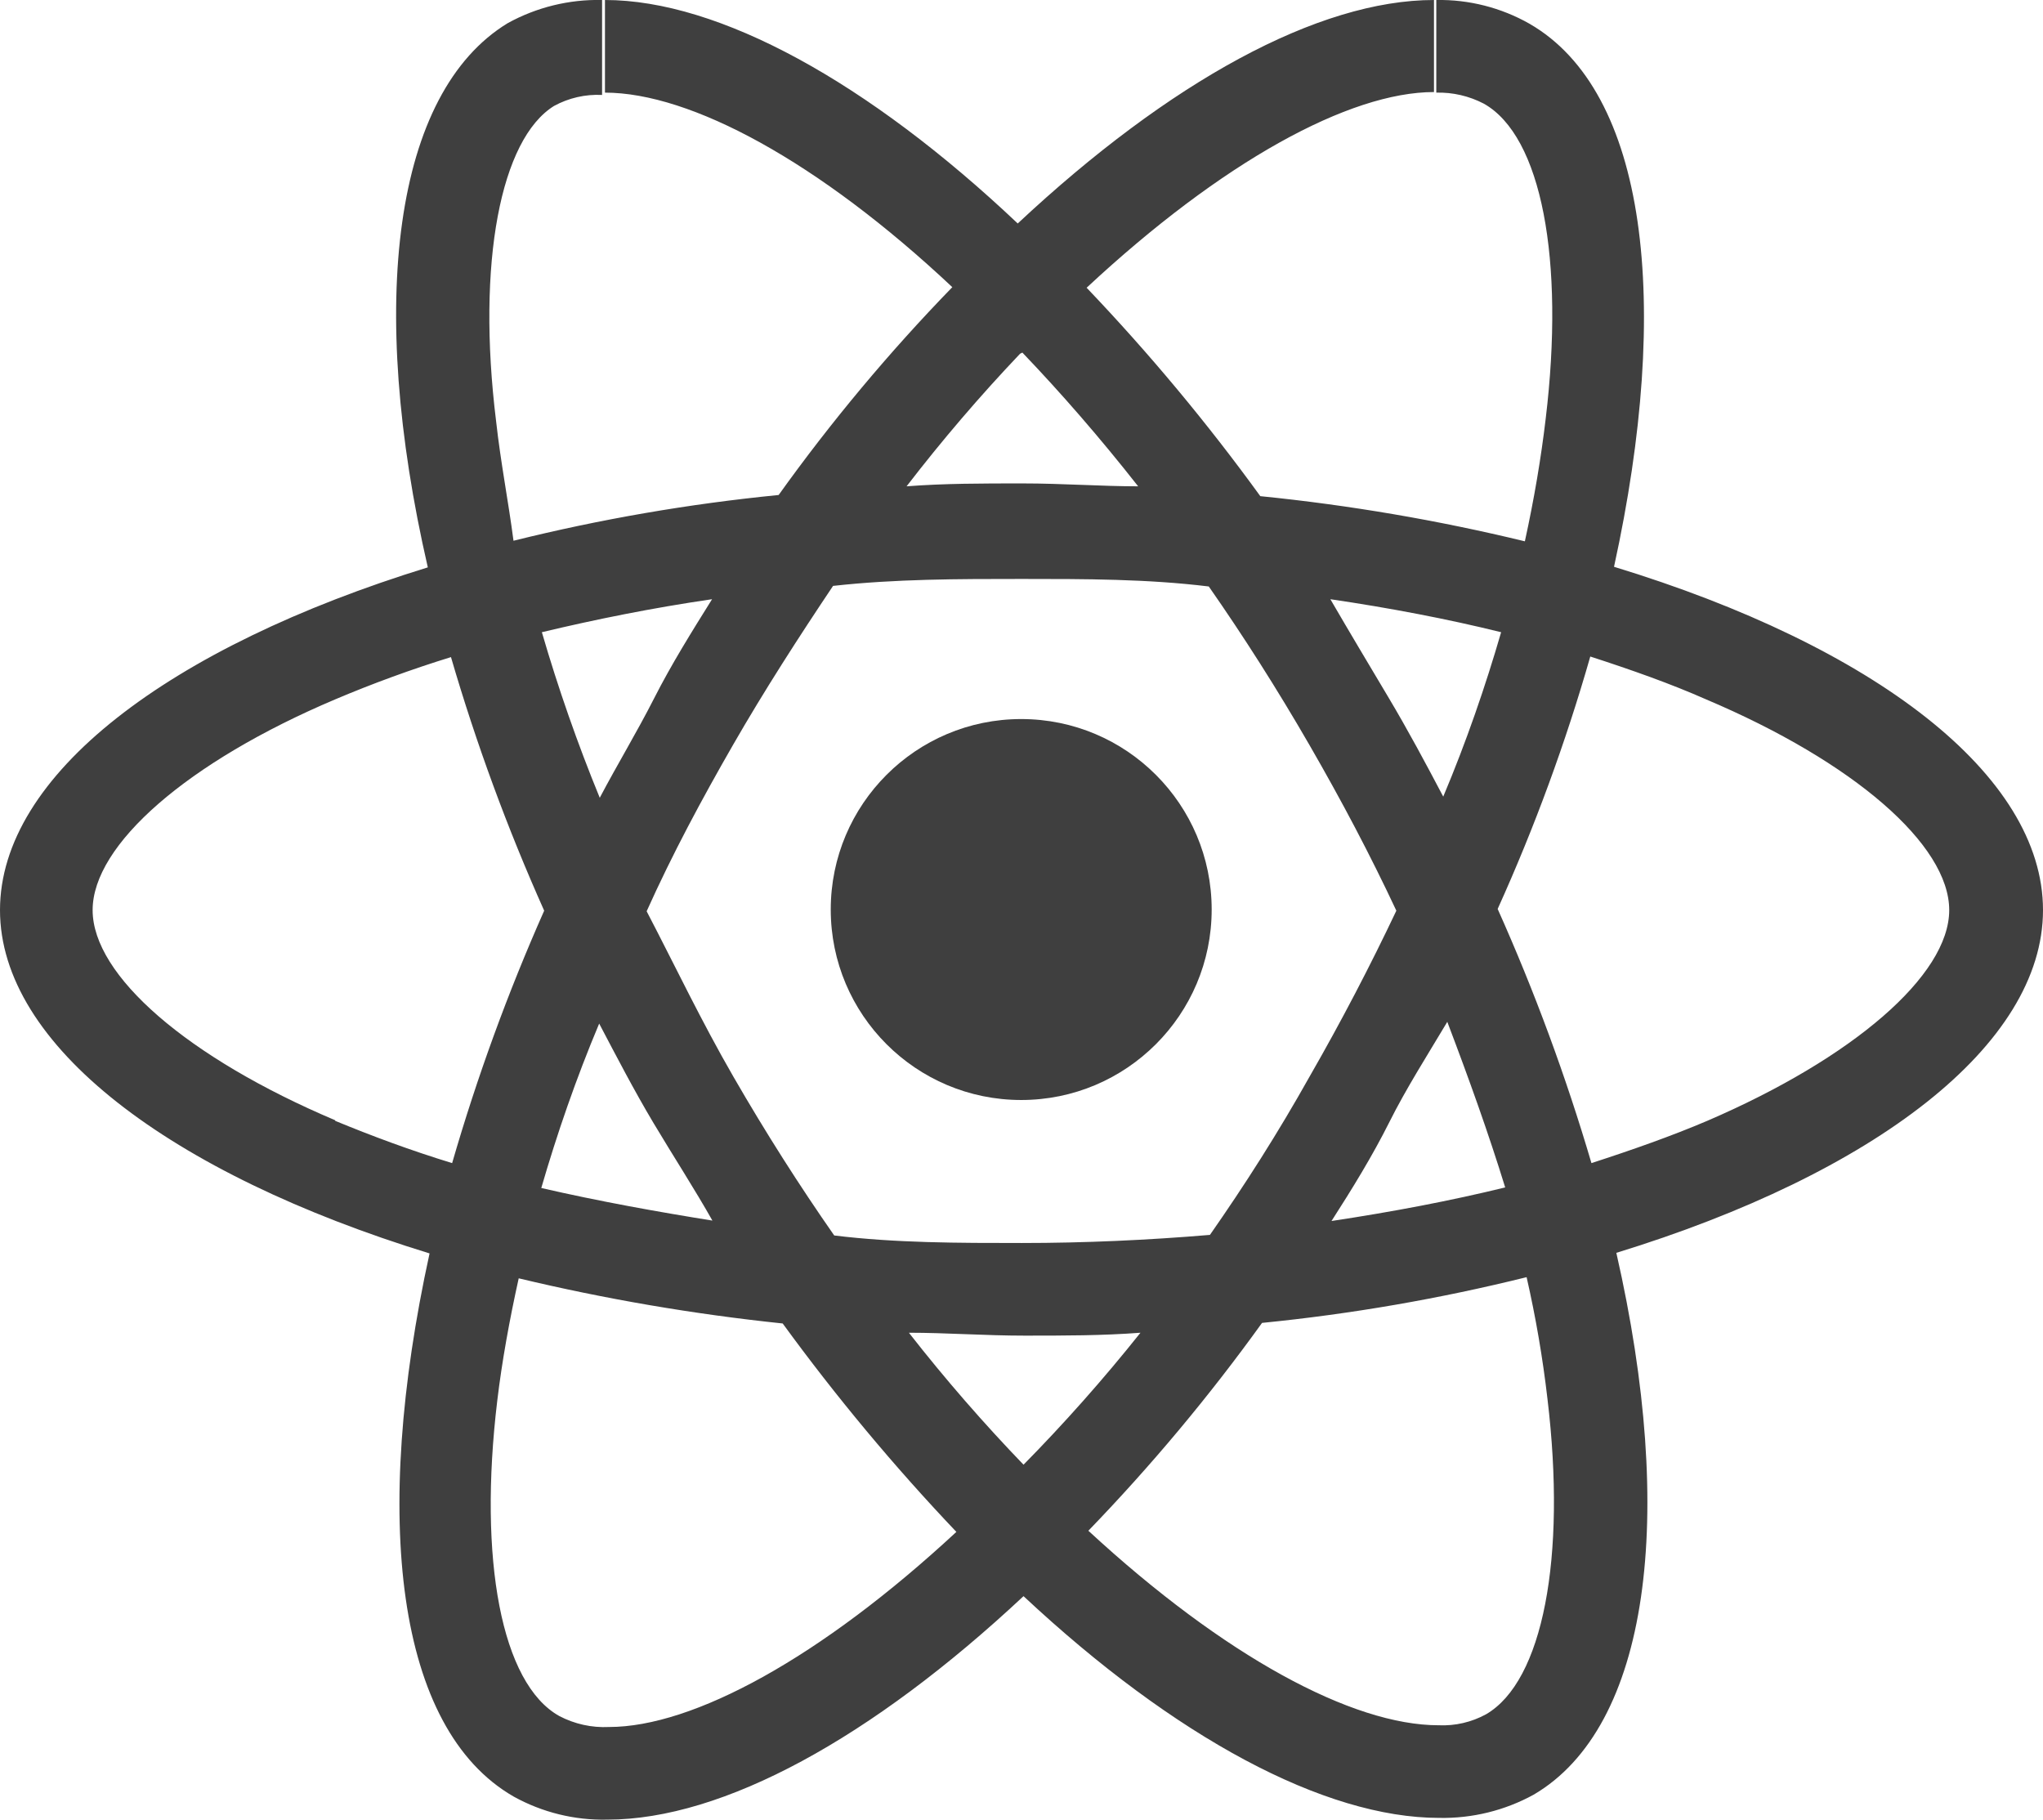
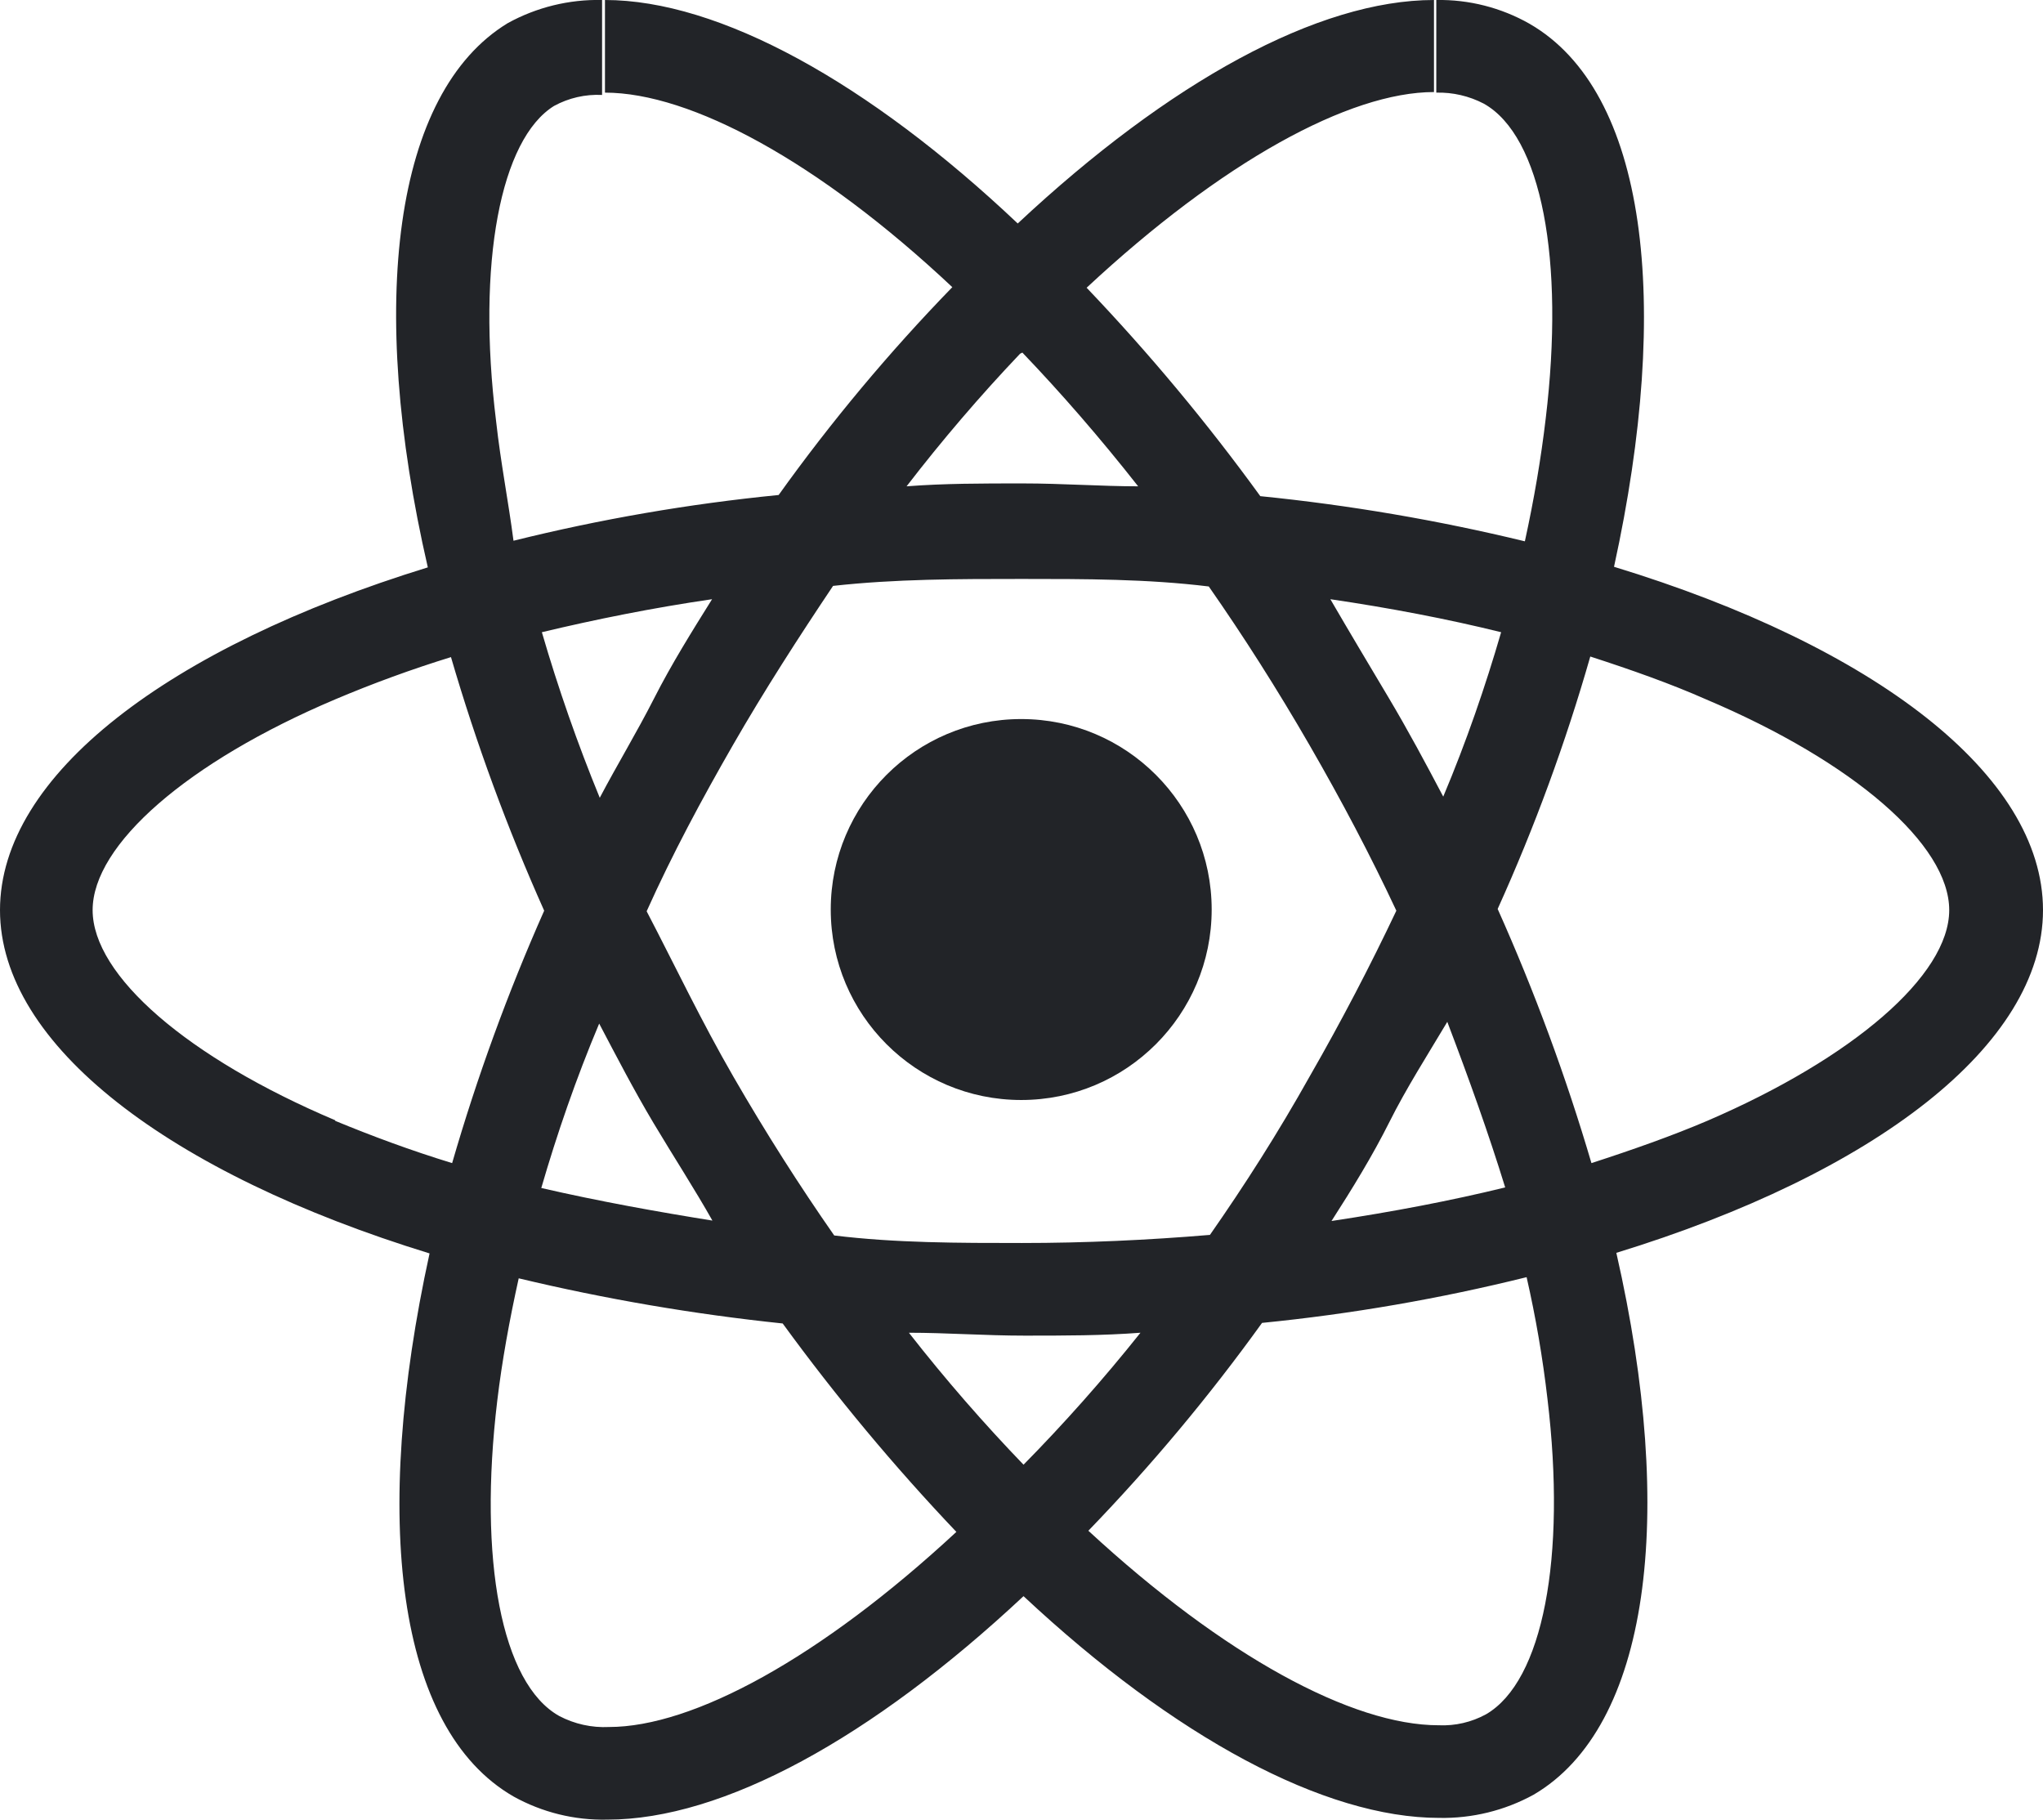
<svg xmlns="http://www.w3.org/2000/svg" viewBox="0 0 35.29 31.43">
  <g>
-     <path d="M35.29,15.72c0-2.34-2.92-4.56-7.41-5.93,1-4.57.57-8.21-1.46-9.38A3.15,3.15,0,0,0,24.81,0v1.6a1.68,1.68,0,0,1,.82.19c1,.56,1.4,2.7,1.07,5.44-.08.68-.2,1.39-.36,2.12a33.69,33.69,0,0,0-4.57-.78,34.82,34.82,0,0,0-3-3.6c2.34-2.18,4.54-3.38,6-3.38V0c-2,0-4.57,1.41-7.19,3.86C15,1.42,12.42,0,10.45,0v1.6c1.48,0,3.69,1.19,6,3.36a31.33,31.33,0,0,0-3,3.59,32.07,32.07,0,0,0-4.58.79C8.78,8.65,8.65,8,8.57,7.28c-.34-2.75.08-4.88,1-5.45a1.57,1.57,0,0,1,.83-.19V0a3.23,3.23,0,0,0-1.63.4C6.8,1.6,6.34,5.24,7.39,9.8,2.91,11.18,0,13.39,0,15.72s2.93,4.55,7.42,5.93c-1,4.57-.58,8.21,1.45,9.38a3.19,3.19,0,0,0,1.62.4c2,0,4.57-1.41,7.19-3.86,2.61,2.44,5.2,3.83,7.18,3.83a3.26,3.26,0,0,0,1.63-.4c2-1.17,2.47-4.8,1.43-9.36C32.38,20.27,35.29,18.05,35.29,15.72Zm-9.36-4.8c-.27.93-.6,1.89-1,2.84-.3-.57-.61-1.15-.95-1.72s-.68-1.14-1-1.69C24,10.5,25,10.69,25.93,10.92Zm-3.3,7.66c-.56,1-1.13,1.89-1.73,2.75-1.07.09-2.16.14-3.25.14s-2.18,0-3.24-.13c-.6-.86-1.18-1.77-1.74-2.74s-1-1.9-1.5-2.86c.45-1,.95-1.93,1.49-2.87S13.8,11,14.39,10.12C15.47,10,16.55,10,17.65,10s2.17,0,3.23.13c.6.86,1.18,1.77,1.74,2.74s1.05,1.9,1.5,2.86C23.67,16.68,23.17,17.64,22.63,18.58ZM25,17.65c.38,1,.71,1.92,1,2.86-.94.23-1.94.42-3,.58.36-.56.71-1.13,1-1.71S24.66,18.22,25,17.65Zm-7.3,7.67a29.22,29.22,0,0,1-2-2.3c.65,0,1.31.05,2,.05s1.34,0,2-.05A29.12,29.12,0,0,1,17.66,25.32Zm-5.35-4.23c-1-.16-2-.34-3-.57.27-.93.6-1.89,1-2.84.3.57.6,1.15.94,1.72S12,20.54,12.31,21.09Zm5.31-15c.67.7,1.34,1.47,2,2.31-.64,0-1.3-.05-2-.05s-1.35,0-2,.05A29,29,0,0,1,17.62,6.11ZM12.3,10.35c-.35.56-.7,1.12-1,1.71s-.64,1.15-.94,1.72a28.59,28.59,0,0,1-1-2.86C10.28,10.7,11.27,10.5,12.3,10.35Zm-6.51,9C3.24,18.27,1.6,16.85,1.6,15.72s1.64-2.56,4.19-3.64a21.09,21.09,0,0,1,2-.73A34.2,34.2,0,0,0,9.4,15.73a34.2,34.2,0,0,0-1.59,4.36C7.09,19.87,6.42,19.62,5.79,19.36ZM9.66,29.64c-1-.56-1.4-2.7-1.07-5.45.08-.67.21-1.39.37-2.11a35.45,35.45,0,0,0,4.56.78,36,36,0,0,0,3,3.6c-2.35,2.18-4.55,3.37-6,3.37A1.67,1.67,0,0,1,9.66,29.64Zm17.07-5.48c.33,2.75-.08,4.88-1.06,5.45a1.56,1.56,0,0,1-.82.19c-1.49,0-3.7-1.19-6.05-3.36a32.45,32.45,0,0,0,3-3.59,32.17,32.17,0,0,0,4.57-.79A19.49,19.49,0,0,1,26.73,24.16Zm2.76-4.8c-.61.26-1.29.5-2,.73a34.88,34.88,0,0,0-1.62-4.39,31.85,31.85,0,0,0,1.6-4.36c.71.23,1.39.47,2,.74,2.55,1.08,4.2,2.51,4.2,3.64S32,18.28,29.49,19.36Z" fill="#3F3F3F" />
-     <path d="M17.64,19a3.29,3.29,0,1,0-3.29-3.29A3.29,3.29,0,0,0,17.64,19Z" fill="#3F3F3F" />
+     <path d="M35.29,15.72c0-2.34-2.92-4.56-7.41-5.93,1-4.57.57-8.21-1.46-9.38A3.15,3.15,0,0,0,24.81,0v1.6a1.68,1.68,0,0,1,.82.19c1,.56,1.4,2.7,1.07,5.44-.08.68-.2,1.39-.36,2.12a33.69,33.69,0,0,0-4.57-.78,34.82,34.82,0,0,0-3-3.6c2.34-2.18,4.54-3.38,6-3.38V0c-2,0-4.57,1.41-7.19,3.86C15,1.42,12.42,0,10.45,0v1.6c1.48,0,3.69,1.19,6,3.36a31.33,31.33,0,0,0-3,3.59,32.07,32.07,0,0,0-4.58.79C8.78,8.65,8.65,8,8.57,7.28c-.34-2.75.08-4.88,1-5.45a1.57,1.57,0,0,1,.83-.19V0a3.23,3.23,0,0,0-1.63.4C6.8,1.6,6.34,5.24,7.39,9.8,2.91,11.18,0,13.39,0,15.72s2.93,4.55,7.42,5.93c-1,4.57-.58,8.21,1.45,9.38a3.19,3.19,0,0,0,1.62.4c2,0,4.57-1.41,7.19-3.86,2.61,2.44,5.2,3.83,7.18,3.83a3.26,3.26,0,0,0,1.63-.4c2-1.17,2.47-4.8,1.43-9.36C32.38,20.27,35.29,18.05,35.29,15.72Zm-9.36-4.8c-.27.93-.6,1.89-1,2.84-.3-.57-.61-1.15-.95-1.72s-.68-1.14-1-1.69C24,10.5,25,10.69,25.93,10.92Zm-3.3,7.66c-.56,1-1.13,1.89-1.73,2.75-1.07.09-2.16.14-3.25.14s-2.18,0-3.24-.13c-.6-.86-1.18-1.77-1.74-2.74s-1-1.9-1.5-2.86c.45-1,.95-1.93,1.49-2.87S13.8,11,14.39,10.12C15.47,10,16.55,10,17.65,10s2.17,0,3.23.13c.6.86,1.18,1.77,1.74,2.74s1.05,1.9,1.5,2.86C23.67,16.68,23.17,17.64,22.63,18.58ZM25,17.65c.38,1,.71,1.92,1,2.86-.94.23-1.94.42-3,.58.36-.56.71-1.13,1-1.71S24.66,18.22,25,17.65Zm-7.3,7.67a29.22,29.22,0,0,1-2-2.3c.65,0,1.31.05,2,.05s1.34,0,2-.05A29.12,29.12,0,0,1,17.66,25.32Zm-5.35-4.23c-1-.16-2-.34-3-.57.27-.93.6-1.89,1-2.84.3.57.6,1.15.94,1.72S12,20.54,12.31,21.09Zm5.31-15c.67.7,1.34,1.47,2,2.31-.64,0-1.3-.05-2-.05s-1.35,0-2,.05A29,29,0,0,1,17.62,6.11ZM12.3,10.35c-.35.56-.7,1.12-1,1.71s-.64,1.15-.94,1.72a28.59,28.59,0,0,1-1-2.86C10.28,10.7,11.27,10.5,12.3,10.35Zm-6.51,9C3.24,18.27,1.6,16.85,1.6,15.72s1.64-2.56,4.19-3.64a21.09,21.09,0,0,1,2-.73A34.2,34.2,0,0,0,9.4,15.73a34.2,34.2,0,0,0-1.59,4.36C7.09,19.87,6.42,19.62,5.79,19.36ZM9.66,29.64c-1-.56-1.4-2.7-1.07-5.45.08-.67.21-1.39.37-2.11a35.45,35.45,0,0,0,4.56.78,36,36,0,0,0,3,3.6c-2.35,2.18-4.55,3.37-6,3.37A1.67,1.67,0,0,1,9.66,29.64Zm17.07-5.48c.33,2.75-.08,4.88-1.06,5.45a1.56,1.56,0,0,1-.82.19c-1.49,0-3.7-1.19-6.05-3.36a32.45,32.45,0,0,0,3-3.59,32.17,32.17,0,0,0,4.57-.79A19.49,19.49,0,0,1,26.73,24.16Zm2.76-4.8c-.61.26-1.29.5-2,.73a34.88,34.88,0,0,0-1.62-4.39,31.85,31.85,0,0,0,1.6-4.36c.71.23,1.39.47,2,.74,2.55,1.08,4.2,2.51,4.2,3.64S32,18.28,29.49,19.36Z" fill="#222428" />
+     <path d="M17.64,19a3.29,3.29,0,1,0-3.29-3.29A3.29,3.29,0,0,0,17.64,19Z" fill="#222428" />
  </g>
</svg>
